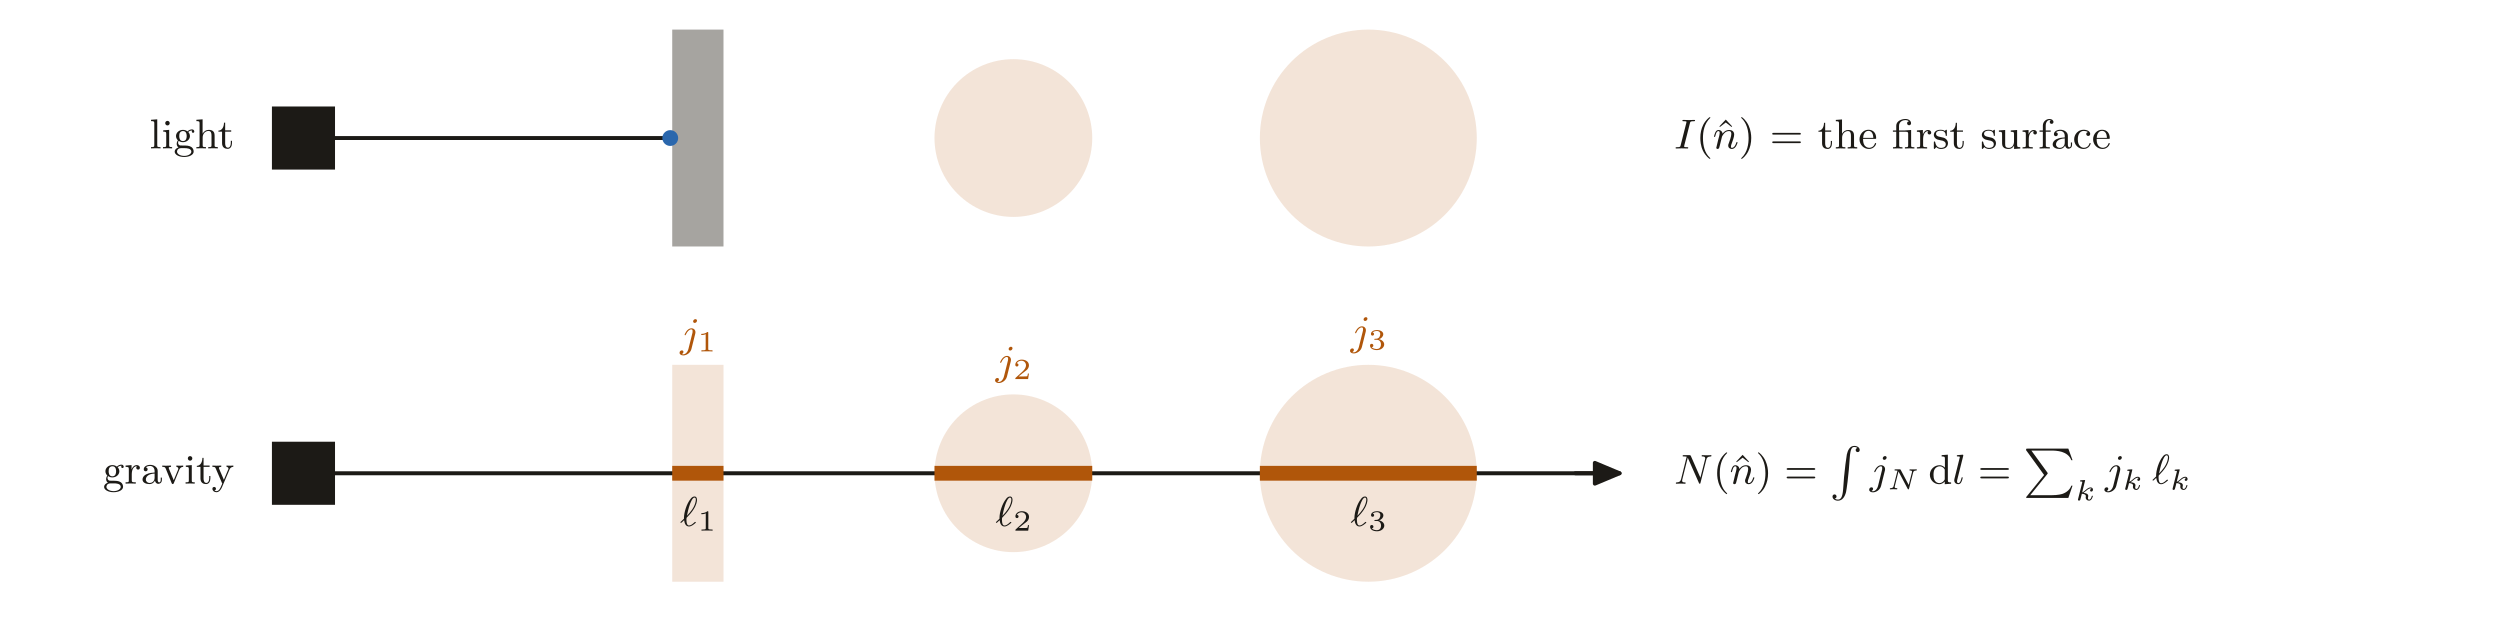
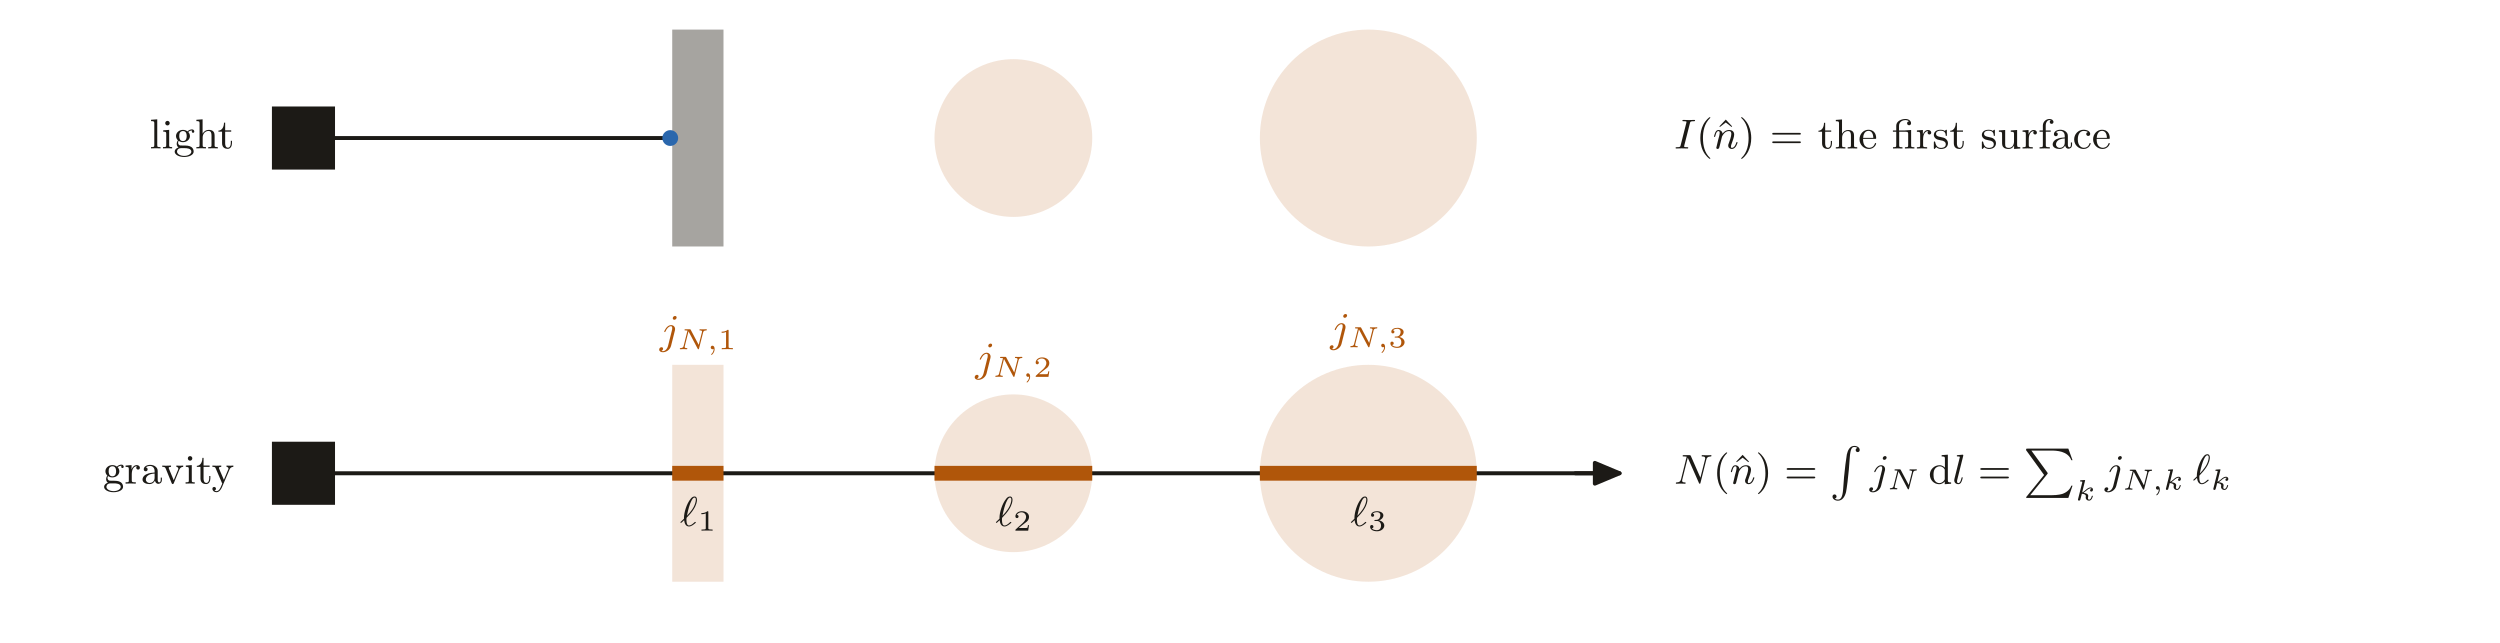
<svg xmlns="http://www.w3.org/2000/svg" xmlns:xlink="http://www.w3.org/1999/xlink" width="504" height="129.6" viewBox="0 0 504 129.6">
  <defs>
    <g>
      <g id="line-integral-glyph-0-0">
        <path d="M 2.203 0 L 2.203 -0.266 C 1.641 -0.266 1.547 -0.266 1.547 -0.656 L 1.547 -5.859 L 0.297 -5.766 L 0.297 -5.5 C 0.875 -5.5 0.953 -5.438 0.953 -5.031 L 0.953 -0.656 C 0.953 -0.266 0.859 -0.266 0.297 -0.266 L 0.297 0 C 0.703 -0.016 0.859 -0.031 1.25 -0.031 C 1.641 -0.031 1.781 -0.016 2.203 0 Z M 2.203 0 " />
      </g>
      <g id="line-integral-glyph-0-1">
        <path d="M 2.141 0 L 2.141 -0.266 C 1.594 -0.266 1.547 -0.297 1.547 -0.625 L 1.547 -3.734 L 0.344 -3.641 L 0.344 -3.375 C 0.875 -3.375 0.953 -3.328 0.953 -2.906 L 0.953 -0.656 C 0.953 -0.266 0.859 -0.266 0.297 -0.266 L 0.297 0 C 0.688 -0.016 0.859 -0.031 1.234 -0.031 C 1.359 -0.031 1.719 -0.031 2.141 0 Z M 1.656 -5.094 C 1.656 -5.344 1.453 -5.547 1.203 -5.547 C 0.953 -5.547 0.75 -5.344 0.75 -5.094 C 0.75 -4.828 0.953 -4.625 1.203 -4.625 C 1.453 -4.625 1.656 -4.828 1.656 -5.094 Z M 1.656 -5.094 " />
      </g>
      <g id="line-integral-glyph-0-2">
        <path d="M 4.203 -3.406 C 4.203 -3.562 4.094 -3.828 3.75 -3.828 C 3.516 -3.828 3.125 -3.734 2.828 -3.422 C 2.609 -3.609 2.281 -3.734 1.922 -3.734 C 1.125 -3.734 0.516 -3.156 0.516 -2.484 C 0.516 -2.062 0.766 -1.75 0.906 -1.625 C 0.891 -1.609 0.656 -1.312 0.656 -0.922 C 0.656 -0.641 0.781 -0.344 1.016 -0.188 C 0.578 -0.047 0.25 0.266 0.25 0.656 C 0.25 1.25 1.078 1.734 2.156 1.734 C 3.203 1.734 4.078 1.297 4.078 0.641 C 4.078 0.297 3.922 -0.078 3.609 -0.281 C 3.141 -0.578 2.656 -0.578 1.844 -0.578 C 1.672 -0.578 1.406 -0.578 1.344 -0.594 C 1.094 -0.641 0.938 -0.875 0.938 -1.141 C 0.938 -1.281 0.984 -1.406 1.047 -1.516 C 1.266 -1.375 1.531 -1.25 1.922 -1.25 C 2.719 -1.25 3.328 -1.828 3.328 -2.484 C 3.328 -2.906 3.094 -3.188 2.984 -3.312 C 3.312 -3.609 3.719 -3.609 3.812 -3.609 C 3.766 -3.578 3.703 -3.547 3.703 -3.391 C 3.703 -3.297 3.766 -3.141 3.953 -3.141 C 4.078 -3.141 4.203 -3.219 4.203 -3.406 Z M 2.672 -2.484 C 2.672 -2.297 2.672 -1.469 1.922 -1.469 C 1.172 -1.469 1.172 -2.297 1.172 -2.484 C 1.172 -2.719 1.188 -3 1.328 -3.203 C 1.453 -3.375 1.672 -3.5 1.922 -3.5 C 2.672 -3.5 2.672 -2.688 2.672 -2.484 Z M 3.609 0.656 C 3.609 1.125 2.969 1.516 2.172 1.516 C 1.344 1.516 0.719 1.109 0.719 0.656 C 0.719 0.516 0.797 -0.047 1.531 -0.047 L 2.297 -0.047 C 2.578 -0.047 3.609 -0.031 3.609 0.656 Z M 3.609 0.656 " />
      </g>
      <g id="line-integral-glyph-0-3">
        <path d="M 4.609 0 L 4.609 -0.266 C 4.188 -0.266 3.969 -0.266 3.969 -0.516 L 3.969 -2.141 C 3.969 -2.844 3.969 -3.094 3.734 -3.391 C 3.531 -3.625 3.219 -3.734 2.797 -3.734 C 2.234 -3.734 1.812 -3.438 1.547 -2.969 L 1.547 -5.859 L 0.297 -5.766 L 0.297 -5.5 C 0.875 -5.5 0.938 -5.438 0.938 -5.031 L 0.938 -0.656 C 0.938 -0.266 0.859 -0.266 0.297 -0.266 L 0.297 0 C 0.688 -0.016 0.859 -0.031 1.25 -0.031 C 1.656 -0.031 1.766 -0.016 2.219 0 L 2.219 -0.266 C 1.656 -0.266 1.562 -0.266 1.562 -0.656 L 1.562 -2.188 C 1.562 -3.078 2.203 -3.516 2.734 -3.516 C 3.234 -3.516 3.344 -3.109 3.344 -2.594 L 3.344 -0.656 C 3.344 -0.266 3.25 -0.266 2.688 -0.266 L 2.688 0 C 3.094 -0.016 3.25 -0.031 3.656 -0.031 C 4.062 -0.031 4.172 -0.016 4.609 0 Z M 4.609 0 " />
      </g>
      <g id="line-integral-glyph-0-4">
        <path d="M 2.891 -1.047 L 2.891 -1.531 L 2.656 -1.531 L 2.656 -1.078 C 2.656 -0.453 2.391 -0.141 2.078 -0.141 C 1.516 -0.141 1.516 -0.891 1.516 -1.031 L 1.516 -3.375 L 2.734 -3.375 L 2.734 -3.641 L 1.516 -3.641 L 1.516 -5.188 L 1.281 -5.188 C 1.281 -4.484 0.984 -3.609 0.156 -3.578 L 0.156 -3.375 L 0.891 -3.375 L 0.891 -1.047 C 0.891 -0.094 1.578 0.094 2.031 0.094 C 2.594 0.094 2.891 -0.453 2.891 -1.047 Z M 2.891 -1.047 " />
      </g>
      <g id="line-integral-glyph-0-5">
        <path d="M 3.141 -3.203 C 3.141 -3.469 2.891 -3.734 2.516 -3.734 C 2.016 -3.734 1.656 -3.375 1.453 -2.859 L 1.453 -3.734 L 0.25 -3.641 L 0.25 -3.375 C 0.828 -3.375 0.906 -3.312 0.906 -2.906 L 0.906 -0.656 C 0.906 -0.266 0.812 -0.266 0.25 -0.266 L 0.25 0 C 0.703 -0.016 0.812 -0.031 1.234 -0.031 L 2.312 0 L 2.312 -0.266 L 2.141 -0.266 C 1.531 -0.266 1.5 -0.359 1.5 -0.672 L 1.5 -1.938 C 1.5 -2.281 1.594 -3.516 2.562 -3.516 C 2.547 -3.5 2.406 -3.406 2.406 -3.203 C 2.406 -2.969 2.578 -2.828 2.781 -2.828 C 2.953 -2.828 3.141 -2.953 3.141 -3.203 Z M 3.141 -3.203 " />
      </g>
      <g id="line-integral-glyph-0-6">
        <path d="M 4.188 -0.75 L 4.188 -1.219 L 3.953 -1.219 L 3.953 -0.766 C 3.953 -0.672 3.953 -0.25 3.656 -0.25 C 3.344 -0.25 3.344 -0.656 3.344 -0.781 L 3.344 -2.266 C 3.344 -2.734 3.344 -3.031 2.969 -3.375 C 2.656 -3.656 2.25 -3.781 1.828 -3.781 C 1.125 -3.781 0.531 -3.422 0.531 -2.891 C 0.531 -2.625 0.703 -2.484 0.922 -2.484 C 1.156 -2.484 1.312 -2.656 1.312 -2.875 C 1.312 -3.234 0.938 -3.281 0.938 -3.281 C 1.172 -3.5 1.562 -3.562 1.812 -3.562 C 2.25 -3.562 2.719 -3.25 2.719 -2.5 L 2.719 -2.234 C 2.266 -2.203 1.641 -2.172 1.078 -1.891 C 0.469 -1.609 0.281 -1.172 0.281 -0.828 C 0.281 -0.141 1.094 0.094 1.656 0.094 C 2.359 0.094 2.688 -0.375 2.797 -0.609 C 2.844 -0.25 3.094 0.047 3.453 0.047 C 3.656 0.047 4.188 -0.078 4.188 -0.75 Z M 2.719 -1.188 C 2.719 -0.375 2.094 -0.125 1.719 -0.125 C 1.328 -0.125 0.953 -0.406 0.953 -0.828 C 0.953 -1.391 1.438 -1.969 2.719 -2.031 Z M 2.719 -1.188 " />
      </g>
      <g id="line-integral-glyph-0-7">
        <path d="M 4.391 -3.375 L 4.391 -3.641 C 4.141 -3.609 3.75 -3.609 3.75 -3.609 C 3.516 -3.609 3.25 -3.625 3.016 -3.641 L 3.016 -3.375 C 3.25 -3.359 3.406 -3.234 3.406 -3.016 C 3.406 -2.922 3.391 -2.906 3.359 -2.812 L 2.484 -0.688 L 1.516 -3 C 1.5 -3.047 1.469 -3.094 1.469 -3.156 C 1.469 -3.375 1.781 -3.375 1.938 -3.375 L 1.938 -3.641 C 1.578 -3.625 1.391 -3.609 1.016 -3.609 C 0.719 -3.609 0.469 -3.609 0.172 -3.641 L 0.172 -3.375 C 0.562 -3.375 0.719 -3.375 0.859 -3.062 L 2.078 -0.062 C 2.141 0.062 2.203 0.094 2.281 0.094 C 2.359 0.094 2.422 0.078 2.484 -0.062 L 3.625 -2.828 C 3.812 -3.266 4.094 -3.359 4.391 -3.375 Z M 4.391 -3.375 " />
      </g>
      <g id="line-integral-glyph-0-8">
        <path d="M 4.391 -3.375 L 4.391 -3.641 C 4.125 -3.609 3.859 -3.609 3.75 -3.609 C 3.516 -3.609 3.25 -3.625 3.016 -3.641 L 3.016 -3.375 C 3.406 -3.359 3.406 -3.047 3.406 -3.016 C 3.406 -2.922 3.359 -2.844 3.328 -2.781 L 2.484 -0.766 L 1.531 -2.984 C 1.484 -3.094 1.484 -3.156 1.484 -3.156 C 1.484 -3.375 1.766 -3.375 1.953 -3.375 L 1.953 -3.641 L 1.016 -3.609 C 0.984 -3.609 0.5 -3.609 0.172 -3.641 L 0.172 -3.375 C 0.562 -3.375 0.719 -3.359 0.812 -3.125 L 2.156 0 L 1.938 0.5 C 1.75 0.938 1.516 1.516 0.969 1.516 C 0.75 1.516 0.609 1.406 0.578 1.391 C 0.656 1.391 0.891 1.312 0.891 1.031 C 0.891 0.812 0.719 0.672 0.531 0.672 C 0.328 0.672 0.172 0.812 0.172 1.031 C 0.172 1.422 0.516 1.734 0.969 1.734 C 1.516 1.734 1.875 1.234 2.078 0.781 L 3.609 -2.797 C 3.703 -3.016 3.844 -3.359 4.391 -3.375 Z M 4.391 -3.375 " />
      </g>
      <g id="line-integral-glyph-0-9">
        <path d="M 6.25 -2.969 C 6.25 -3.156 6.062 -3.156 5.938 -3.156 L 0.797 -3.156 C 0.672 -3.156 0.484 -3.156 0.484 -2.969 C 0.484 -2.797 0.656 -2.797 0.766 -2.797 L 5.969 -2.797 C 6.094 -2.797 6.25 -2.797 6.25 -2.969 Z M 6.25 -1.25 C 6.25 -1.438 6.094 -1.438 5.969 -1.438 L 0.766 -1.438 C 0.656 -1.438 0.484 -1.438 0.484 -1.25 C 0.484 -1.078 0.672 -1.078 0.797 -1.078 L 5.938 -1.078 C 6.062 -1.078 6.25 -1.078 6.25 -1.25 Z M 6.25 -1.25 " />
      </g>
      <g id="line-integral-glyph-0-10">
        <path d="M 3.609 -1 C 3.609 -1.062 3.562 -1.109 3.484 -1.109 C 3.406 -1.109 3.375 -1.047 3.359 -1.016 C 3.078 -0.156 2.328 -0.141 2.203 -0.141 C 1.797 -0.141 1.453 -0.375 1.25 -0.656 C 0.984 -1.078 0.969 -1.578 0.969 -1.938 L 3.375 -1.938 C 3.562 -1.938 3.609 -1.938 3.609 -2.109 C 3.609 -2.984 3.125 -3.781 2.047 -3.781 C 1.031 -3.781 0.25 -2.906 0.25 -1.859 C 0.25 -0.75 1.125 0.094 2.156 0.094 C 3.188 0.094 3.609 -0.812 3.609 -1 Z M 3.031 -2.141 L 0.984 -2.141 C 1.047 -3.438 1.812 -3.562 2.047 -3.562 C 2.516 -3.562 3.016 -3.219 3.031 -2.141 Z M 3.031 -2.141 " />
      </g>
      <g id="line-integral-glyph-0-11">
        <path d="M 4.562 0 L 4.562 -0.266 C 4 -0.266 3.906 -0.266 3.906 -0.656 L 3.906 -3.734 L 2.812 -3.656 C 2.672 -3.656 2.656 -3.641 2.656 -3.641 C 2.641 -3.641 2.625 -3.641 2.5 -3.641 L 1.469 -3.641 L 1.469 -4.562 C 1.469 -5.438 2.266 -5.734 2.75 -5.734 C 2.938 -5.734 3.266 -5.688 3.469 -5.484 C 3.141 -5.453 3.094 -5.188 3.094 -5.094 C 3.094 -4.828 3.297 -4.688 3.5 -4.688 C 3.719 -4.688 3.891 -4.844 3.891 -5.094 C 3.891 -5.562 3.438 -5.953 2.766 -5.953 C 1.922 -5.953 0.906 -5.5 0.906 -4.594 L 0.906 -3.641 L 0.234 -3.641 L 0.234 -3.375 L 0.906 -3.375 L 0.906 -0.656 C 0.906 -0.266 0.812 -0.266 0.25 -0.266 L 0.25 0 C 0.656 -0.016 0.812 -0.031 1.203 -0.031 C 1.594 -0.031 1.734 -0.016 2.156 0 L 2.156 -0.266 C 1.594 -0.266 1.5 -0.266 1.5 -0.656 L 1.5 -3.375 L 2.859 -3.375 C 3.25 -3.375 3.312 -3.266 3.312 -2.922 L 3.312 -0.656 C 3.312 -0.266 3.219 -0.266 2.656 -0.266 L 2.656 0 C 3.047 -0.016 3.219 -0.031 3.609 -0.031 C 4 -0.031 4.141 -0.016 4.562 0 Z M 4.562 0 " />
      </g>
      <g id="line-integral-glyph-0-12">
        <path d="M 3.125 -1.078 C 3.125 -1.453 2.953 -1.688 2.766 -1.875 C 2.484 -2.156 2.172 -2.219 1.547 -2.344 C 1.328 -2.375 0.719 -2.484 0.719 -2.969 C 0.719 -3.234 0.906 -3.594 1.672 -3.594 C 2.594 -3.594 2.656 -2.891 2.672 -2.688 C 2.672 -2.578 2.672 -2.531 2.781 -2.531 C 2.906 -2.531 2.906 -2.594 2.906 -2.75 L 2.906 -3.562 C 2.906 -3.703 2.906 -3.781 2.797 -3.781 C 2.766 -3.781 2.734 -3.781 2.625 -3.672 C 2.609 -3.656 2.547 -3.578 2.484 -3.547 C 2.234 -3.734 1.969 -3.781 1.672 -3.781 C 0.562 -3.781 0.281 -3.156 0.281 -2.734 C 0.281 -2.469 0.406 -2.25 0.594 -2.062 C 0.891 -1.797 1.203 -1.734 1.641 -1.656 C 2.062 -1.578 2.203 -1.547 2.391 -1.406 C 2.484 -1.344 2.688 -1.188 2.688 -0.859 C 2.688 -0.125 1.844 -0.125 1.719 -0.125 C 0.859 -0.125 0.641 -0.828 0.547 -1.297 C 0.516 -1.375 0.5 -1.422 0.406 -1.422 C 0.281 -1.422 0.281 -1.359 0.281 -1.203 L 0.281 -0.125 C 0.281 0.016 0.281 0.094 0.391 0.094 C 0.438 0.094 0.453 0.078 0.594 -0.078 C 0.625 -0.125 0.719 -0.234 0.766 -0.281 C 1.125 0.062 1.516 0.094 1.719 0.094 C 2.766 0.094 3.125 -0.516 3.125 -1.078 Z M 3.125 -1.078 " />
      </g>
      <g id="line-integral-glyph-0-13">
        <path d="M 4.609 0 L 4.609 -0.266 C 4.047 -0.266 3.969 -0.328 3.969 -0.734 L 3.969 -3.734 L 2.688 -3.641 L 2.688 -3.375 C 3.266 -3.375 3.344 -3.312 3.344 -2.906 L 3.344 -1.406 C 3.344 -0.656 2.922 -0.125 2.312 -0.125 C 1.609 -0.125 1.562 -0.484 1.562 -0.938 L 1.562 -3.734 L 0.297 -3.641 L 0.297 -3.375 C 0.938 -3.375 0.938 -3.344 0.938 -2.594 L 0.938 -1.328 C 0.938 -0.781 0.938 -0.438 1.328 -0.141 C 1.578 0.031 1.922 0.094 2.266 0.094 C 2.703 0.094 3.109 -0.094 3.359 -0.609 L 3.359 0.094 Z M 4.609 0 " />
      </g>
      <g id="line-integral-glyph-0-14">
        <path d="M 3.094 -5.344 C 3.094 -5.672 2.766 -5.953 2.297 -5.953 C 1.641 -5.953 0.953 -5.453 0.953 -4.609 L 0.953 -3.641 L 0.281 -3.641 L 0.281 -3.375 L 0.953 -3.375 L 0.953 -0.656 C 0.953 -0.266 0.859 -0.266 0.297 -0.266 L 0.297 0 C 0.75 -0.016 0.859 -0.031 1.297 -0.031 L 2.359 0 L 2.359 -0.266 L 2.188 -0.266 C 1.578 -0.266 1.547 -0.359 1.547 -0.672 L 1.547 -3.375 L 2.531 -3.375 L 2.531 -3.641 L 1.531 -3.641 L 1.531 -4.594 C 1.531 -5.359 1.938 -5.734 2.297 -5.734 C 2.391 -5.734 2.469 -5.719 2.562 -5.688 C 2.469 -5.656 2.344 -5.547 2.344 -5.344 C 2.344 -5.125 2.5 -4.969 2.703 -4.969 C 2.938 -4.969 3.094 -5.125 3.094 -5.344 Z M 3.094 -5.344 " />
      </g>
      <g id="line-integral-glyph-0-15">
        <path d="M 3.609 -1 C 3.609 -1.109 3.516 -1.109 3.484 -1.109 C 3.391 -1.109 3.391 -1.094 3.344 -0.938 C 3.141 -0.359 2.672 -0.141 2.25 -0.141 C 1.703 -0.141 1.016 -0.578 1.016 -1.828 C 1.016 -3.141 1.688 -3.547 2.188 -3.547 C 2.297 -3.547 2.766 -3.531 3.078 -3.312 C 2.891 -3.281 2.719 -3.156 2.719 -2.922 C 2.719 -2.703 2.891 -2.531 3.109 -2.531 C 3.328 -2.531 3.516 -2.672 3.516 -2.938 C 3.516 -3.453 2.922 -3.781 2.172 -3.781 C 1.094 -3.781 0.281 -2.875 0.281 -1.828 C 0.281 -0.734 1.172 0.094 2.156 0.094 C 3.328 0.094 3.609 -0.922 3.609 -1 Z M 3.609 -1 " />
      </g>
      <g id="line-integral-glyph-1-0">
        <path d="M 2.875 -0.156 C 2.875 -0.266 2.781 -0.266 2.609 -0.266 C 2.297 -0.266 2.047 -0.266 2.047 -0.406 C 2.047 -0.469 2.047 -0.484 2.078 -0.609 L 3.219 -5.109 C 3.297 -5.422 3.312 -5.5 4 -5.5 C 4.156 -5.5 4.25 -5.5 4.25 -5.656 C 4.25 -5.75 4.156 -5.766 4.109 -5.766 C 3.938 -5.766 3.75 -5.75 3.578 -5.75 L 3 -5.734 L 2.422 -5.75 C 2.25 -5.75 2.047 -5.766 1.875 -5.766 C 1.828 -5.766 1.703 -5.766 1.703 -5.609 C 1.703 -5.5 1.781 -5.5 1.953 -5.5 C 2.141 -5.5 2.344 -5.5 2.5 -5.438 C 2.516 -5.406 2.516 -5.359 2.516 -5.359 C 2.516 -5.328 2.5 -5.234 2.5 -5.203 L 1.344 -0.641 C 1.281 -0.344 1.25 -0.266 0.609 -0.266 C 0.422 -0.266 0.328 -0.266 0.328 -0.109 C 0.328 -0.062 0.344 0 0.453 0 C 0.625 0 0.812 -0.016 0.984 -0.016 L 1.562 -0.031 L 2.156 -0.016 C 2.328 -0.016 2.531 0 2.703 0 C 2.766 0 2.875 0 2.875 -0.156 Z M 2.875 -0.156 " />
      </g>
      <g id="line-integral-glyph-1-1">
        <path d="M 4.984 -1.203 C 4.984 -1.25 4.953 -1.312 4.875 -1.312 C 4.781 -1.312 4.766 -1.266 4.734 -1.156 C 4.516 -0.438 4.172 -0.125 3.859 -0.125 C 3.812 -0.125 3.656 -0.125 3.656 -0.391 C 3.656 -0.594 3.734 -0.812 3.812 -1 C 3.969 -1.438 4.312 -2.328 4.312 -2.797 C 4.312 -3.547 3.75 -3.734 3.312 -3.734 C 2.516 -3.734 2.109 -3.172 1.969 -3 C 1.922 -3.453 1.578 -3.734 1.156 -3.734 C 0.797 -3.734 0.625 -3.469 0.5 -3.234 C 0.359 -2.938 0.25 -2.469 0.25 -2.438 C 0.25 -2.359 0.297 -2.328 0.359 -2.328 C 0.453 -2.328 0.469 -2.375 0.516 -2.547 C 0.672 -3.203 0.859 -3.516 1.141 -3.516 C 1.391 -3.516 1.391 -3.25 1.391 -3.125 C 1.391 -2.938 1.328 -2.688 1.281 -2.469 C 1.219 -2.25 1.125 -1.875 1.094 -1.781 L 0.766 -0.391 C 0.703 -0.188 0.703 -0.172 0.703 -0.156 C 0.703 -0.047 0.781 0.094 0.969 0.094 C 1.078 0.094 1.203 0.016 1.266 -0.078 C 1.297 -0.141 1.359 -0.406 1.406 -0.578 L 1.594 -1.328 C 1.688 -1.719 1.844 -2.344 1.859 -2.406 C 1.875 -2.453 2.078 -2.859 2.391 -3.156 C 2.625 -3.391 2.953 -3.516 3.281 -3.516 C 3.734 -3.516 3.734 -3.078 3.734 -2.922 C 3.734 -2.406 3.344 -1.391 3.25 -1.125 C 3.141 -0.859 3.109 -0.781 3.109 -0.609 C 3.109 -0.156 3.453 0.094 3.844 0.094 C 4.656 0.094 4.984 -1.109 4.984 -1.203 Z M 4.984 -1.203 " />
      </g>
      <g id="line-integral-glyph-1-2">
        <path d="M 3.406 -5.266 C 3.406 -5.422 3.297 -5.578 3.094 -5.578 C 2.875 -5.578 2.625 -5.391 2.625 -5.125 C 2.625 -4.922 2.797 -4.812 2.938 -4.812 C 3.203 -4.812 3.406 -5.062 3.406 -5.266 Z M 3.062 -2.672 C 3.094 -2.812 3.094 -2.938 3.094 -2.938 C 3.094 -3.406 2.75 -3.734 2.281 -3.734 C 1.406 -3.734 0.906 -2.516 0.906 -2.438 C 0.906 -2.359 0.969 -2.328 1.016 -2.328 C 1.109 -2.328 1.109 -2.359 1.188 -2.516 C 1.422 -3.047 1.828 -3.516 2.266 -3.516 C 2.516 -3.516 2.516 -3.281 2.516 -3.125 C 2.516 -3.125 2.516 -2.969 2.5 -2.859 L 1.688 0.391 C 1.516 1.109 1.062 1.516 0.641 1.516 C 0.469 1.516 0.438 1.5 0.344 1.469 C 0.5 1.406 0.672 1.234 0.672 1.016 C 0.672 0.828 0.531 0.719 0.359 0.719 C 0.125 0.719 -0.109 0.906 -0.109 1.203 C -0.109 1.562 0.266 1.734 0.656 1.734 C 1.25 1.734 2.062 1.281 2.281 0.453 Z M 3.062 -2.672 " />
      </g>
      <g id="line-integral-glyph-1-3">
        <path d="M 3.188 -0.719 C 3.188 -0.766 3.125 -0.828 3.062 -0.828 C 3.031 -0.828 3.016 -0.828 2.938 -0.766 C 2.391 -0.25 2.094 -0.109 1.828 -0.109 C 1.703 -0.109 1.516 -0.109 1.391 -0.484 C 1.344 -0.609 1.297 -0.906 1.297 -1.219 C 1.297 -1.344 1.297 -1.516 1.328 -1.656 C 1.328 -1.656 1.328 -1.672 1.5 -1.844 C 1.875 -2.219 2.359 -2.766 2.688 -3.281 C 3.359 -4.281 3.422 -5.031 3.422 -5.281 C 3.422 -5.562 3.328 -5.953 2.906 -5.953 C 2.516 -5.953 2.234 -5.609 2.125 -5.453 C 1.328 -4.484 0.797 -2.703 0.797 -1.625 C 0.797 -1.578 0.797 -1.516 0.797 -1.469 L 0.234 -0.922 C 0.203 -0.906 0.141 -0.859 0.125 -0.828 C 0.094 -0.812 0.078 -0.781 0.078 -0.75 C 0.078 -0.719 0.125 -0.625 0.188 -0.625 C 0.266 -0.625 0.594 -0.938 0.688 -1.047 L 0.828 -1.172 C 0.922 -0.391 1.234 0.094 1.812 0.094 C 2.328 0.094 2.828 -0.359 3.141 -0.625 C 3.156 -0.641 3.188 -0.672 3.188 -0.719 Z M 3.188 -5.312 C 3.188 -5.188 3.156 -4.641 2.812 -3.953 C 2.328 -2.969 1.391 -2.062 1.391 -2.062 C 1.438 -2.391 1.734 -3.688 2.016 -4.438 C 2.125 -4.703 2.5 -5.734 2.906 -5.734 C 3.141 -5.734 3.188 -5.516 3.188 -5.312 Z M 3.188 -5.312 " />
      </g>
      <g id="line-integral-glyph-1-4">
        <path d="M 7.562 -5.656 C 7.562 -5.719 7.516 -5.766 7.453 -5.766 C 7.266 -5.766 6.797 -5.734 6.609 -5.734 L 6.172 -5.75 C 6.047 -5.75 5.859 -5.766 5.734 -5.766 C 5.703 -5.766 5.578 -5.766 5.578 -5.609 C 5.578 -5.5 5.688 -5.5 5.734 -5.5 C 6.062 -5.5 6.297 -5.422 6.297 -5.141 C 6.297 -5.094 6.281 -4.969 6.281 -4.969 L 5.328 -1.219 L 3.406 -5.594 C 3.328 -5.75 3.312 -5.766 3.125 -5.766 L 2 -5.766 C 1.844 -5.766 1.75 -5.766 1.75 -5.609 C 1.75 -5.5 1.828 -5.5 2 -5.5 C 2.047 -5.5 2.359 -5.5 2.562 -5.453 L 1.422 -0.891 C 1.312 -0.484 1.109 -0.281 0.516 -0.266 C 0.484 -0.266 0.375 -0.25 0.375 -0.109 C 0.375 -0.109 0.375 0 0.484 0 C 0.594 0 0.797 -0.016 0.906 -0.016 C 1.047 -0.031 1.062 -0.031 1.328 -0.031 L 1.766 -0.016 C 1.891 -0.016 2.078 0 2.203 0 C 2.25 0 2.359 0 2.359 -0.156 C 2.359 -0.25 2.266 -0.266 2.188 -0.266 C 1.781 -0.266 1.641 -0.391 1.641 -0.625 C 1.641 -0.688 1.641 -0.688 1.672 -0.812 L 2.781 -5.25 L 5.031 -0.156 C 5.094 -0.016 5.109 0 5.188 0 C 5.297 0 5.312 -0.031 5.344 -0.172 L 6.516 -4.844 C 6.594 -5.203 6.766 -5.469 7.422 -5.5 C 7.469 -5.5 7.562 -5.516 7.562 -5.656 Z M 7.562 -5.656 " />
      </g>
      <g id="line-integral-glyph-1-5">
        <path d="M 2.078 -1.203 C 2.078 -1.25 2.062 -1.312 1.969 -1.312 C 1.875 -1.312 1.859 -1.266 1.828 -1.109 C 1.688 -0.531 1.516 -0.125 1.203 -0.125 C 1.031 -0.125 0.938 -0.234 0.938 -0.5 C 0.938 -0.688 0.969 -0.75 1 -0.875 L 2.172 -5.562 C 2.203 -5.688 2.203 -5.703 2.203 -5.734 C 2.203 -5.812 2.156 -5.859 2.078 -5.859 C 1.938 -5.859 1.234 -5.781 1.047 -5.766 C 0.984 -5.766 0.891 -5.75 0.891 -5.609 C 0.891 -5.5 0.984 -5.5 1.109 -5.5 C 1.5 -5.5 1.5 -5.438 1.5 -5.359 C 1.5 -5.328 1.5 -5.312 1.453 -5.156 L 0.422 -1.016 C 0.375 -0.844 0.375 -0.719 0.375 -0.688 C 0.375 -0.156 0.812 0.094 1.188 0.094 C 1.562 0.094 1.734 -0.203 1.828 -0.391 C 1.984 -0.703 2.078 -1.188 2.078 -1.203 Z M 2.078 -1.203 " />
      </g>
      <g id="line-integral-glyph-2-0">
        <path d="M 2.875 2.016 C 2.875 1.969 2.859 1.938 2.797 1.875 C 1.719 0.891 1.391 -0.625 1.391 -2.109 C 1.391 -3.422 1.641 -5 2.828 -6.141 C 2.859 -6.172 2.875 -6.188 2.875 -6.234 C 2.875 -6.297 2.828 -6.328 2.781 -6.328 C 2.672 -6.328 1.922 -5.719 1.453 -4.797 C 1.047 -3.984 0.859 -3.125 0.859 -2.125 C 0.859 -1.516 0.922 -0.547 1.391 0.453 C 1.891 1.484 2.672 2.094 2.781 2.094 C 2.828 2.094 2.875 2.062 2.875 2.016 Z M 2.875 2.016 " />
      </g>
      <g id="line-integral-glyph-2-1">
        <path d="M 3.453 -4.469 L 2.172 -5.828 L 0.891 -4.469 L 1 -4.344 L 2.172 -5.25 L 3.344 -4.344 Z M 3.453 -4.469 " />
      </g>
      <g id="line-integral-glyph-2-2">
        <path d="M 2.516 -2.125 C 2.516 -2.812 2.406 -3.734 1.969 -4.672 C 1.469 -5.719 0.688 -6.328 0.594 -6.328 C 0.5 -6.328 0.484 -6.266 0.484 -6.234 C 0.484 -6.188 0.5 -6.172 0.562 -6.109 C 1.047 -5.672 1.984 -4.516 1.984 -2.125 C 1.984 -0.906 1.766 0.766 0.547 1.906 C 0.516 1.938 0.484 1.969 0.484 2.016 C 0.484 2.031 0.5 2.094 0.594 2.094 C 0.688 2.094 1.453 1.5 1.906 0.578 C 2.312 -0.234 2.516 -1.109 2.516 -2.125 Z M 2.516 -2.125 " />
      </g>
      <g id="line-integral-glyph-2-3">
        <path d="M 6.25 -2.969 C 6.25 -3.156 6.062 -3.156 5.938 -3.156 L 0.797 -3.156 C 0.672 -3.156 0.484 -3.156 0.484 -2.969 C 0.484 -2.797 0.656 -2.797 0.766 -2.797 L 5.969 -2.797 C 6.094 -2.797 6.25 -2.797 6.25 -2.969 Z M 6.25 -1.25 C 6.25 -1.438 6.094 -1.438 5.969 -1.438 L 0.766 -1.438 C 0.656 -1.438 0.484 -1.438 0.484 -1.25 C 0.484 -1.078 0.672 -1.078 0.797 -1.078 L 5.938 -1.078 C 6.062 -1.078 6.25 -1.078 6.25 -1.25 Z M 6.25 -1.25 " />
      </g>
      <g id="line-integral-glyph-2-4">
        <path d="M 4.562 0 L 4.562 -0.266 C 3.984 -0.266 3.906 -0.328 3.906 -0.734 L 3.906 -5.859 L 2.656 -5.766 L 2.656 -5.5 C 3.234 -5.5 3.312 -5.438 3.312 -5.031 L 3.312 -3.234 C 3.266 -3.281 2.891 -3.734 2.234 -3.734 C 1.188 -3.734 0.281 -2.906 0.281 -1.812 C 0.281 -0.766 1.125 0.094 2.141 0.094 C 2.75 0.094 3.125 -0.266 3.281 -0.453 L 3.281 0.094 Z M 3.281 -1.016 C 3.281 -0.859 3.281 -0.828 3.156 -0.656 C 2.891 -0.281 2.5 -0.125 2.172 -0.125 C 1.812 -0.125 1.469 -0.328 1.25 -0.672 C 1.031 -1.031 1.016 -1.531 1.016 -1.812 C 1.016 -2.203 1.062 -2.656 1.281 -2.984 C 1.469 -3.25 1.812 -3.516 2.266 -3.516 C 2.609 -3.516 2.953 -3.344 3.188 -3.016 C 3.281 -2.891 3.281 -2.875 3.281 -2.719 Z M 3.281 -1.016 " />
      </g>
      <g id="line-integral-glyph-3-0">
+         <path d="M 5.953 -3.938 C 5.953 -4 5.922 -4.031 5.859 -4.031 C 5.719 -4.031 5.375 -4.016 5.234 -4.016 L 4.906 -4.016 C 4.797 -4.016 4.672 -4.031 4.578 -4.031 C 4.484 -4.031 4.453 -3.953 4.453 -3.891 C 4.453 -3.797 4.547 -3.797 4.594 -3.797 C 4.859 -3.797 4.984 -3.719 4.984 -3.562 C 4.984 -3.531 4.969 -3.5 4.969 -3.469 L 4.312 -0.875 L 2.703 -3.922 C 2.641 -4.031 2.641 -4.031 2.5 -4.031 L 1.641 -4.031 C 1.531 -4.031 1.453 -4.031 1.453 -3.891 C 1.453 -3.797 1.531 -3.797 1.672 -3.797 C 1.703 -3.797 1.906 -3.797 2.047 -3.766 L 1.266 -0.656 C 1.203 -0.438 1.109 -0.25 0.625 -0.234 C 0.547 -0.234 0.5 -0.188 0.5 -0.078 C 0.5 -0.062 0.516 0 0.594 0 C 0.734 0 1.094 -0.031 1.234 -0.031 L 1.547 -0.016 C 1.656 -0.016 1.781 0 1.891 0 C 2.016 0 2.016 -0.125 2.016 -0.156 C 2 -0.234 1.938 -0.234 1.859 -0.234 C 1.594 -0.234 1.484 -0.312 1.484 -0.469 C 1.484 -0.516 1.484 -0.531 1.5 -0.594 L 2.25 -3.609 L 4.109 -0.094 C 4.156 -0.016 4.156 0 4.25 0 C 4.344 0 4.359 -0.031 4.375 -0.141 L 5.203 -3.391 C 5.266 -3.625 5.375 -3.781 5.828 -3.797 C 5.859 -3.797 5.953 -3.797 5.953 -3.938 Z M 5.953 -3.938 " />
+       </g>
+       <g id="line-integral-glyph-3-1">
+         <path d="M 1.547 -0.047 C 1.547 -0.422 1.406 -0.719 1.109 -0.719 C 0.891 -0.719 0.766 -0.531 0.766 -0.359 C 0.766 -0.188 0.891 0 1.125 0 C 1.203 0 1.297 -0.031 1.359 -0.078 C 1.359 0.484 1.062 0.797 0.922 0.938 C 0.859 1 0.844 1 0.844 1.047 C 0.844 1.094 0.891 1.141 0.938 1.141 C 1.016 1.141 1.547 0.672 1.547 -0.047 Z M 1.547 -0.047 " />
+       </g>
+       <g id="line-integral-glyph-3-2">
+         <path d="M 3.531 -0.844 C 3.531 -0.844 3.531 -0.938 3.422 -0.938 C 3.344 -0.938 3.328 -0.891 3.297 -0.797 C 3.25 -0.578 3.078 -0.141 2.781 -0.141 C 2.547 -0.141 2.547 -0.391 2.547 -0.453 C 2.547 -0.547 2.547 -0.562 2.578 -0.672 C 2.578 -0.672 2.609 -0.797 2.609 -0.875 C 2.609 -1.328 2.094 -1.469 1.641 -1.5 C 1.781 -1.594 1.906 -1.688 2.141 -1.891 C 2.438 -2.156 2.75 -2.406 3.078 -2.406 C 3.141 -2.406 3.219 -2.391 3.266 -2.328 C 3.062 -2.297 2.984 -2.125 2.984 -2 C 2.984 -1.812 3.125 -1.766 3.219 -1.766 C 3.344 -1.766 3.562 -1.859 3.562 -2.156 C 3.562 -2.422 3.359 -2.609 3.078 -2.609 C 2.703 -2.609 2.359 -2.328 2.078 -2.078 C 1.781 -1.812 1.594 -1.672 1.375 -1.578 L 1.953 -3.922 C 1.969 -3.953 1.984 -3.984 1.984 -4.016 C 1.984 -4.109 1.859 -4.094 1.797 -4.094 L 1.125 -4.047 C 1.031 -4.031 0.953 -4.031 0.953 -3.891 C 0.953 -3.797 1.031 -3.797 1.125 -3.797 C 1.297 -3.797 1.328 -3.781 1.406 -3.75 C 1.406 -3.688 1.406 -3.672 1.391 -3.578 L 0.562 -0.281 C 0.531 -0.188 0.531 -0.141 0.531 -0.141 C 0.531 0 0.656 0.062 0.75 0.062 C 0.797 0.062 0.906 0.031 0.984 -0.078 C 1.031 -0.156 1.266 -1.141 1.312 -1.328 C 1.703 -1.297 2.125 -1.203 2.125 -0.844 C 2.125 -0.828 2.125 -0.797 2.109 -0.719 C 2.094 -0.641 2.094 -0.609 2.094 -0.562 C 2.094 -0.172 2.422 0.062 2.766 0.062 C 3.328 0.062 3.531 -0.797 3.531 -0.844 Z M 3.531 -0.844 " />
+       </g>
+       <g id="line-integral-glyph-4-0">
        <path d="M 2.984 0 L 2.984 -0.234 L 2.734 -0.234 C 2.125 -0.234 2.125 -0.312 2.125 -0.5 L 2.125 -3.75 C 2.125 -3.922 2.094 -3.922 1.922 -3.922 C 1.531 -3.547 0.922 -3.547 0.719 -3.547 L 0.719 -3.312 C 0.875 -3.312 1.266 -3.312 1.609 -3.484 L 1.609 -0.5 C 1.609 -0.312 1.609 -0.234 1 -0.234 L 0.75 -0.234 L 0.75 0 C 1.078 -0.031 1.531 -0.031 1.859 -0.031 C 2.203 -0.031 2.656 -0.031 2.984 0 Z M 2.984 0 " />
      </g>
-       <g id="line-integral-glyph-3-1">
+       <g id="line-integral-glyph-4-1">
        <path d="M 3.172 -1.109 L 2.953 -1.109 C 2.953 -1.016 2.891 -0.625 2.797 -0.562 C 2.766 -0.531 2.281 -0.531 2.203 -0.531 L 1.094 -0.531 L 1.844 -1.141 C 2.047 -1.312 2.578 -1.688 2.766 -1.859 C 2.938 -2.031 3.172 -2.344 3.172 -2.766 C 3.172 -3.5 2.516 -3.922 1.719 -3.922 C 0.953 -3.922 0.422 -3.422 0.422 -2.875 C 0.422 -2.562 0.672 -2.531 0.75 -2.531 C 0.891 -2.531 1.062 -2.641 1.062 -2.859 C 1.062 -2.984 0.984 -3.172 0.719 -3.172 C 0.859 -3.469 1.219 -3.703 1.625 -3.703 C 2.25 -3.703 2.578 -3.234 2.578 -2.766 C 2.578 -2.344 2.297 -1.906 1.891 -1.531 L 0.484 -0.25 C 0.438 -0.188 0.422 -0.188 0.422 0 L 3 0 Z M 3.172 -1.109 " />
      </g>
-       <g id="line-integral-glyph-3-2">
+       <g id="line-integral-glyph-4-2">
        <path d="M 3.234 -1.016 C 3.234 -1.453 2.906 -1.906 2.203 -2.078 C 2.656 -2.234 3.047 -2.609 3.047 -3.094 C 3.047 -3.578 2.484 -3.922 1.781 -3.922 C 1.094 -3.922 0.562 -3.609 0.562 -3.125 C 0.562 -2.875 0.75 -2.797 0.875 -2.797 C 1.031 -2.797 1.188 -2.906 1.188 -3.109 C 1.188 -3.297 1.062 -3.406 0.891 -3.422 C 1.172 -3.734 1.719 -3.734 1.766 -3.734 C 2.062 -3.734 2.438 -3.594 2.438 -3.094 C 2.438 -2.781 2.266 -2.203 1.672 -2.172 C 1.562 -2.172 1.406 -2.156 1.359 -2.156 C 1.297 -2.156 1.234 -2.141 1.234 -2.062 C 1.234 -1.953 1.297 -1.953 1.391 -1.953 L 1.734 -1.953 C 2.234 -1.953 2.578 -1.625 2.578 -1.016 C 2.578 -0.375 2.188 -0.094 1.75 -0.094 C 1.594 -0.094 0.984 -0.125 0.719 -0.469 C 0.953 -0.484 1.047 -0.641 1.047 -0.797 C 1.047 -1 0.906 -1.141 0.703 -1.141 C 0.547 -1.141 0.375 -1.047 0.375 -0.797 C 0.375 -0.203 1.016 0.125 1.766 0.125 C 2.641 0.125 3.234 -0.438 3.234 -1.016 Z M 3.234 -1.016 " />
      </g>
-       <g id="line-integral-glyph-4-0">
+       <g id="line-integral-glyph-5-0">
        <path d="M 6.047 0.828 C 6.047 0.344 5.562 0 4.953 0 C 4.016 0 3.625 0.969 3.453 1.719 C 3.344 2.266 2.984 5.062 2.891 6.266 L 2.703 8.75 C 2.578 10.375 2.219 10.828 1.656 10.828 C 1.516 10.828 1.219 10.797 1.016 10.609 C 1.297 10.578 1.375 10.344 1.375 10.203 C 1.375 9.922 1.156 9.781 0.969 9.781 C 0.781 9.781 0.562 9.922 0.562 10.219 C 0.562 10.688 1.047 11.047 1.656 11.047 C 2.594 11.047 3.078 10.172 3.297 9.281 C 3.422 8.766 3.781 5.875 3.859 4.766 L 4.047 2.297 C 4.188 0.469 4.516 0.219 4.969 0.219 C 5.062 0.219 5.375 0.234 5.594 0.422 C 5.312 0.469 5.234 0.703 5.234 0.828 C 5.234 1.125 5.453 1.25 5.641 1.25 C 5.828 1.25 6.047 1.125 6.047 0.828 Z M 6.047 0.828 " />
      </g>
-       <g id="line-integral-glyph-4-1">
+       <g id="line-integral-glyph-5-1">
        <path d="M 9.922 7.469 L 9.672 7.469 C 9.438 8.203 8.766 8.812 7.922 9.109 C 7.766 9.156 7.078 9.391 5.609 9.391 L 1.391 9.391 L 4.844 5.125 C 4.906 5.031 4.922 5.016 4.922 4.969 C 4.922 4.922 4.922 4.922 4.859 4.828 L 1.625 0.391 L 5.562 0.391 C 6.703 0.391 8.984 0.469 9.672 2.328 L 9.922 2.328 L 9.078 0 L 0.828 0 C 0.562 0 0.562 0.016 0.562 0.312 L 4.188 5.312 L 0.656 9.672 C 0.578 9.766 0.562 9.781 0.562 9.828 C 0.562 9.938 0.656 9.938 0.828 9.938 L 9.078 9.938 Z M 9.922 7.469 " />
-       </g>
-       <g id="line-integral-glyph-5-0">
-         <path d="M 5.953 -3.938 C 5.953 -4 5.922 -4.031 5.859 -4.031 C 5.719 -4.031 5.375 -4.016 5.234 -4.016 L 4.906 -4.016 C 4.797 -4.016 4.672 -4.031 4.578 -4.031 C 4.484 -4.031 4.453 -3.953 4.453 -3.891 C 4.453 -3.797 4.547 -3.797 4.594 -3.797 C 4.859 -3.797 4.984 -3.719 4.984 -3.562 C 4.984 -3.531 4.969 -3.5 4.969 -3.469 L 4.312 -0.875 L 2.703 -3.922 C 2.641 -4.031 2.641 -4.031 2.5 -4.031 L 1.641 -4.031 C 1.531 -4.031 1.453 -4.031 1.453 -3.891 C 1.453 -3.797 1.531 -3.797 1.672 -3.797 C 1.703 -3.797 1.906 -3.797 2.047 -3.766 L 1.266 -0.656 C 1.203 -0.438 1.109 -0.25 0.625 -0.234 C 0.547 -0.234 0.5 -0.188 0.5 -0.078 C 0.5 -0.062 0.516 0 0.594 0 C 0.734 0 1.094 -0.031 1.234 -0.031 L 1.547 -0.016 C 1.656 -0.016 1.781 0 1.891 0 C 2.016 0 2.016 -0.125 2.016 -0.156 C 2 -0.234 1.938 -0.234 1.859 -0.234 C 1.594 -0.234 1.484 -0.312 1.484 -0.469 C 1.484 -0.516 1.484 -0.531 1.5 -0.594 L 2.25 -3.609 L 4.109 -0.094 C 4.156 -0.016 4.156 0 4.25 0 C 4.344 0 4.359 -0.031 4.375 -0.141 L 5.203 -3.391 C 5.266 -3.625 5.375 -3.781 5.828 -3.797 C 5.859 -3.797 5.953 -3.797 5.953 -3.938 Z M 5.953 -3.938 " />
-       </g>
-       <g id="line-integral-glyph-5-1">
-         <path d="M 3.531 -0.844 C 3.531 -0.844 3.531 -0.938 3.422 -0.938 C 3.344 -0.938 3.328 -0.891 3.297 -0.797 C 3.25 -0.578 3.078 -0.141 2.781 -0.141 C 2.547 -0.141 2.547 -0.391 2.547 -0.453 C 2.547 -0.547 2.547 -0.562 2.578 -0.672 C 2.578 -0.672 2.609 -0.797 2.609 -0.875 C 2.609 -1.328 2.094 -1.469 1.641 -1.5 C 1.781 -1.594 1.906 -1.688 2.141 -1.891 C 2.438 -2.156 2.75 -2.406 3.078 -2.406 C 3.141 -2.406 3.219 -2.391 3.266 -2.328 C 3.062 -2.297 2.984 -2.125 2.984 -2 C 2.984 -1.812 3.125 -1.766 3.219 -1.766 C 3.344 -1.766 3.562 -1.859 3.562 -2.156 C 3.562 -2.422 3.359 -2.609 3.078 -2.609 C 2.703 -2.609 2.359 -2.328 2.078 -2.078 C 1.781 -1.812 1.594 -1.672 1.375 -1.578 L 1.953 -3.922 C 1.969 -3.953 1.984 -3.984 1.984 -4.016 C 1.984 -4.109 1.859 -4.094 1.797 -4.094 L 1.125 -4.047 C 1.031 -4.031 0.953 -4.031 0.953 -3.891 C 0.953 -3.797 1.031 -3.797 1.125 -3.797 C 1.297 -3.797 1.328 -3.781 1.406 -3.75 C 1.406 -3.688 1.406 -3.672 1.391 -3.578 L 0.562 -0.281 C 0.531 -0.188 0.531 -0.141 0.531 -0.141 C 0.531 0 0.656 0.062 0.75 0.062 C 0.797 0.062 0.906 0.031 0.984 -0.078 C 1.031 -0.156 1.266 -1.141 1.312 -1.328 C 1.703 -1.297 2.125 -1.203 2.125 -0.844 C 2.125 -0.828 2.125 -0.797 2.109 -0.719 C 2.094 -0.641 2.094 -0.609 2.094 -0.562 C 2.094 -0.172 2.422 0.062 2.766 0.062 C 3.328 0.062 3.531 -0.797 3.531 -0.844 Z M 3.531 -0.844 " />
      </g>
    </g>
  </defs>
  <path fill-rule="nonzero" fill="#5d5a52" fill-opacity="0.55" d="M 135.52 49.691 L 145.855 49.691 L 145.855 5.965 L 135.52 5.965 Z M 135.52 49.691 " />
  <path fill-rule="nonzero" fill="#b0560a" fill-opacity="0.16" d="M 204.297 43.73 C 208.512 43.73 212.559 42.055 215.539 39.07 C 218.52 36.09 220.195 32.047 220.195 27.828 C 220.195 23.609 218.52 19.566 215.539 16.582 C 212.559 13.602 208.512 11.926 204.297 11.926 C 200.078 11.926 196.031 13.602 193.051 16.582 C 190.07 19.566 188.395 23.609 188.395 27.828 C 188.395 32.047 190.07 36.09 193.051 39.07 C 196.031 42.055 200.078 43.73 204.297 43.73 Z M 204.297 43.73 " />
  <path fill-rule="nonzero" fill="#b0560a" fill-opacity="0.16" d="M 275.852 49.691 C 281.652 49.691 287.215 47.391 291.312 43.289 C 295.414 39.188 297.719 33.625 297.719 27.828 C 297.719 22.031 295.414 16.469 291.312 12.367 C 287.215 8.266 281.652 5.965 275.852 5.965 C 270.055 5.965 264.492 8.266 260.391 12.367 C 256.293 16.469 253.988 22.031 253.988 27.828 C 253.988 33.625 256.293 39.188 260.391 43.289 C 264.492 47.391 270.055 49.691 275.852 49.691 Z M 275.852 49.691 " />
  <path fill-rule="nonzero" fill="#b0560a" fill-opacity="0.16" d="M 135.52 117.273 L 145.855 117.273 L 145.855 73.547 L 135.52 73.547 Z M 135.52 117.273 " />
  <path fill-rule="nonzero" fill="#b0560a" fill-opacity="0.16" d="M 204.297 111.312 C 208.512 111.312 212.559 109.637 215.539 106.656 C 218.52 103.672 220.195 99.629 220.195 95.41 C 220.195 91.191 218.52 87.148 215.539 84.164 C 212.559 81.184 208.512 79.508 204.297 79.508 C 200.078 79.508 196.031 81.184 193.051 84.164 C 190.07 87.148 188.395 91.191 188.395 95.41 C 188.395 99.629 190.07 103.672 193.051 106.656 C 196.031 109.637 200.078 111.312 204.297 111.312 Z M 204.297 111.312 " />
  <path fill-rule="nonzero" fill="#b0560a" fill-opacity="0.16" d="M 275.852 117.273 C 281.652 117.273 287.215 114.973 291.312 110.871 C 295.414 106.77 297.719 101.207 297.719 95.41 C 297.719 89.613 295.414 84.051 291.312 79.949 C 287.215 75.848 281.652 73.547 275.852 73.547 C 270.055 73.547 264.492 75.848 260.391 79.949 C 256.293 84.051 253.988 89.613 253.988 95.41 C 253.988 101.207 256.293 106.77 260.391 110.871 C 264.492 114.973 270.055 117.273 275.852 117.273 Z M 275.852 117.273 " />
  <path fill="none" stroke-width="0.8" stroke-linecap="square" stroke-linejoin="round" stroke="#1c1a16" stroke-opacity="1" stroke-miterlimit="10" d="M 66.97 101.686 L 134.76 101.686 " transform="matrix(0.996923, 0, 0, -0.996923, 0.775385, 129.2012)" />
  <path fill="none" stroke-width="0.8" stroke-linecap="square" stroke-linejoin="round" stroke="#1c1a16" stroke-opacity="1" stroke-miterlimit="10" d="M 66.97 33.895 L 323.779 33.895 " transform="matrix(0.996923, 0, 0, -0.996923, 0.775385, 129.2012)" />
  <path fill="none" stroke-width="3" stroke-linecap="butt" stroke-linejoin="round" stroke="#b0560a" stroke-opacity="1" stroke-miterlimit="10" d="M 135.16 33.895 L 145.528 33.895 " transform="matrix(0.996923, 0, 0, -0.996923, 0.775385, 129.2012)" />
  <path fill="none" stroke-width="3" stroke-linecap="butt" stroke-linejoin="round" stroke="#b0560a" stroke-opacity="1" stroke-miterlimit="10" d="M 188.198 33.895 L 220.097 33.895 " transform="matrix(0.996923, 0, 0, -0.996923, 0.775385, 129.2012)" />
  <path fill="none" stroke-width="3" stroke-linecap="butt" stroke-linejoin="round" stroke="#b0560a" stroke-opacity="1" stroke-miterlimit="10" d="M 253.994 33.895 L 297.86 33.895 " transform="matrix(0.996923, 0, 0, -0.996923, 0.775385, 129.2012)" />
  <g fill="#1c1a16" fill-opacity="1">
    <use xlink:href="#line-integral-glyph-0-0" x="30.153" y="29.915" />
    <use xlink:href="#line-integral-glyph-0-1" x="32.559" y="29.915" />
    <use xlink:href="#line-integral-glyph-0-2" x="34.965" y="29.915" />
    <use xlink:href="#line-integral-glyph-0-3" x="39.296" y="29.915" />
  </g>
  <g fill="#1c1a16" fill-opacity="1">
    <use xlink:href="#line-integral-glyph-0-4" x="43.876" y="29.915" />
  </g>
  <g fill="#1c1a16" fill-opacity="1">
    <use xlink:href="#line-integral-glyph-0-2" x="20.734" y="97.497" />
    <use xlink:href="#line-integral-glyph-0-5" x="25.065" y="97.497" />
    <use xlink:href="#line-integral-glyph-0-6" x="28.45" y="97.497" />
  </g>
  <g fill="#1c1a16" fill-opacity="1">
    <use xlink:href="#line-integral-glyph-0-7" x="32.54" y="97.497" />
    <use xlink:href="#line-integral-glyph-0-1" x="37.116" y="97.497" />
    <use xlink:href="#line-integral-glyph-0-4" x="39.522" y="97.497" />
  </g>
  <g fill="#1c1a16" fill-opacity="1">
    <use xlink:href="#line-integral-glyph-0-8" x="42.649" y="97.497" />
  </g>
  <g fill="#1c1a16" fill-opacity="1">
    <use xlink:href="#line-integral-glyph-1-0" x="337.472" y="29.939" />
  </g>
  <g fill="#1c1a16" fill-opacity="1">
    <use xlink:href="#line-integral-glyph-2-0" x="341.925" y="29.939" />
  </g>
  <g fill="#1c1a16" fill-opacity="1">
    <use xlink:href="#line-integral-glyph-2-1" x="345.741" y="29.939" />
  </g>
  <g fill="#1c1a16" fill-opacity="1">
    <use xlink:href="#line-integral-glyph-1-1" x="345.299" y="29.939" />
  </g>
  <g fill="#1c1a16" fill-opacity="1">
    <use xlink:href="#line-integral-glyph-2-2" x="350.533" y="29.939" />
  </g>
  <g fill="#1c1a16" fill-opacity="1">
    <use xlink:href="#line-integral-glyph-0-9" x="356.8" y="29.939" />
  </g>
  <g fill="#1c1a16" fill-opacity="1">
    <use xlink:href="#line-integral-glyph-0-4" x="366.437" y="29.939" />
    <use xlink:href="#line-integral-glyph-0-3" x="369.805" y="29.939" />
    <use xlink:href="#line-integral-glyph-0-10" x="374.626" y="29.939" />
  </g>
  <g fill="#1c1a16" fill-opacity="1">
    <use xlink:href="#line-integral-glyph-0-11" x="381.376" y="29.939" />
    <use xlink:href="#line-integral-glyph-0-5" x="386.197" y="29.939" />
    <use xlink:href="#line-integral-glyph-0-12" x="389.582" y="29.939" />
    <use xlink:href="#line-integral-glyph-0-4" x="393.001" y="29.939" />
  </g>
  <g fill="#1c1a16" fill-opacity="1">
    <use xlink:href="#line-integral-glyph-0-12" x="399.262" y="29.939" />
    <use xlink:href="#line-integral-glyph-0-13" x="402.681" y="29.939" />
    <use xlink:href="#line-integral-glyph-0-5" x="407.501" y="29.939" />
    <use xlink:href="#line-integral-glyph-0-14" x="410.887" y="29.939" />
    <use xlink:href="#line-integral-glyph-0-6" x="413.538" y="29.939" />
    <use xlink:href="#line-integral-glyph-0-15" x="417.868" y="29.939" />
    <use xlink:href="#line-integral-glyph-0-10" x="421.718" y="29.939" />
  </g>
  <path fill="none" stroke-width="0.8" stroke-linecap="round" stroke-linejoin="round" stroke="#1c1a16" stroke-opacity="1" stroke-miterlimit="10" d="M 317.796 33.895 C 321.119 33.895 324.097 33.895 326.734 33.895 " transform="matrix(0.996923, 0, 0, -0.996923, 0.775385, 129.2012)" />
  <path fill-rule="nonzero" fill="#1c1a16" fill-opacity="1" stroke-width="0.8" stroke-linecap="round" stroke-linejoin="round" stroke="#1c1a16" stroke-opacity="1" stroke-miterlimit="10" d="M 321.734 35.996 L 326.734 33.895 L 321.734 31.795 Z M 321.734 35.996 " transform="matrix(0.996923, 0, 0, -0.996923, 0.775385, 129.2012)" />
  <g fill="#b0560a" fill-opacity="1">
-     <use xlink:href="#line-integral-glyph-1-2" x="137.109" y="69.916" />
-   </g>
-   <g fill="#b0560a" fill-opacity="1">
-     <use xlink:href="#line-integral-glyph-3-0" x="140.656" y="70.854" />
+     <use xlink:href="#line-integral-glyph-1-2" x="133.003" y="69.278" />
+   </g>
+   <g fill="#b0560a" fill-opacity="1">
+     <use xlink:href="#line-integral-glyph-3-0" x="136.549" y="70.409" />
+   </g>
+   <g fill="#b0560a" fill-opacity="1">
+     <use xlink:href="#line-integral-glyph-3-1" x="142.518" y="70.409" />
+   </g>
+   <g fill="#b0560a" fill-opacity="1">
+     <use xlink:href="#line-integral-glyph-4-0" x="144.762" y="70.409" />
  </g>
  <g fill="#1c1a16" fill-opacity="1">
    <use xlink:href="#line-integral-glyph-1-3" x="137.091" y="106.043" />
  </g>
  <g fill="#1c1a16" fill-opacity="1">
-     <use xlink:href="#line-integral-glyph-3-0" x="140.674" y="106.981" />
-   </g>
-   <g fill="#b0560a" fill-opacity="1">
-     <use xlink:href="#line-integral-glyph-1-2" x="200.716" y="75.482" />
-   </g>
-   <g fill="#b0560a" fill-opacity="1">
-     <use xlink:href="#line-integral-glyph-3-1" x="204.263" y="76.42" />
+     <use xlink:href="#line-integral-glyph-4-0" x="140.674" y="106.981" />
+   </g>
+   <g fill="#b0560a" fill-opacity="1">
+     <use xlink:href="#line-integral-glyph-1-2" x="196.609" y="74.844" />
+   </g>
+   <g fill="#b0560a" fill-opacity="1">
+     <use xlink:href="#line-integral-glyph-3-0" x="200.156" y="75.974" />
+   </g>
+   <g fill="#b0560a" fill-opacity="1">
+     <use xlink:href="#line-integral-glyph-3-1" x="206.125" y="75.974" />
+   </g>
+   <g fill="#b0560a" fill-opacity="1">
+     <use xlink:href="#line-integral-glyph-4-1" x="208.369" y="75.974" />
  </g>
  <g fill="#1c1a16" fill-opacity="1">
    <use xlink:href="#line-integral-glyph-1-3" x="200.698" y="106.043" />
  </g>
  <g fill="#1c1a16" fill-opacity="1">
-     <use xlink:href="#line-integral-glyph-3-1" x="204.281" y="106.981" />
-   </g>
-   <g fill="#b0560a" fill-opacity="1">
-     <use xlink:href="#line-integral-glyph-1-2" x="272.273" y="69.519" />
-   </g>
-   <g fill="#b0560a" fill-opacity="1">
-     <use xlink:href="#line-integral-glyph-3-2" x="275.82" y="70.457" />
+     <use xlink:href="#line-integral-glyph-4-1" x="204.281" y="106.981" />
+   </g>
+   <g fill="#b0560a" fill-opacity="1">
+     <use xlink:href="#line-integral-glyph-1-2" x="268.167" y="68.881" />
+   </g>
+   <g fill="#b0560a" fill-opacity="1">
+     <use xlink:href="#line-integral-glyph-3-0" x="271.714" y="70.011" />
+   </g>
+   <g fill="#b0560a" fill-opacity="1">
+     <use xlink:href="#line-integral-glyph-3-1" x="277.683" y="70.011" />
+   </g>
+   <g fill="#b0560a" fill-opacity="1">
+     <use xlink:href="#line-integral-glyph-4-2" x="279.927" y="70.011" />
  </g>
  <g fill="#1c1a16" fill-opacity="1">
    <use xlink:href="#line-integral-glyph-1-3" x="272.256" y="106.043" />
  </g>
  <g fill="#1c1a16" fill-opacity="1">
-     <use xlink:href="#line-integral-glyph-3-2" x="275.838" y="106.981" />
+     <use xlink:href="#line-integral-glyph-4-2" x="275.838" y="106.981" />
  </g>
  <g fill="#1c1a16" fill-opacity="1">
    <use xlink:href="#line-integral-glyph-1-4" x="337.472" y="97.521" />
  </g>
  <g fill="#1c1a16" fill-opacity="1">
    <use xlink:href="#line-integral-glyph-2-0" x="345.32" y="97.521" />
  </g>
  <g fill="#1c1a16" fill-opacity="1">
    <use xlink:href="#line-integral-glyph-2-1" x="349.136" y="97.521" />
  </g>
  <g fill="#1c1a16" fill-opacity="1">
    <use xlink:href="#line-integral-glyph-1-1" x="348.694" y="97.521" />
  </g>
  <g fill="#1c1a16" fill-opacity="1">
    <use xlink:href="#line-integral-glyph-2-2" x="353.928" y="97.521" />
  </g>
  <g fill="#1c1a16" fill-opacity="1">
    <use xlink:href="#line-integral-glyph-2-3" x="359.706" y="97.521" />
  </g>
  <g fill="#1c1a16" fill-opacity="1">
-     <use xlink:href="#line-integral-glyph-4-0" x="368.871" y="89.892" />
+     <use xlink:href="#line-integral-glyph-5-0" x="368.871" y="89.892" />
  </g>
  <g fill="#1c1a16" fill-opacity="1">
    <use xlink:href="#line-integral-glyph-1-2" x="376.938" y="97.521" />
  </g>
  <g fill="#1c1a16" fill-opacity="1">
-     <use xlink:href="#line-integral-glyph-5-0" x="380.485" y="98.651" />
+     <use xlink:href="#line-integral-glyph-3-0" x="380.485" y="98.651" />
  </g>
  <g fill="#1c1a16" fill-opacity="1">
    <use xlink:href="#line-integral-glyph-2-4" x="388.78" y="97.521" />
  </g>
  <g fill="#1c1a16" fill-opacity="1">
    <use xlink:href="#line-integral-glyph-1-5" x="393.601" y="97.521" />
  </g>
  <g fill="#1c1a16" fill-opacity="1">
    <use xlink:href="#line-integral-glyph-2-3" x="398.74" y="97.521" />
  </g>
  <g fill="#1c1a16" fill-opacity="1">
-     <use xlink:href="#line-integral-glyph-4-1" x="407.899" y="90.444" />
-   </g>
-   <g fill="#1c1a16" fill-opacity="1">
-     <use xlink:href="#line-integral-glyph-5-1" x="418.383" y="100.869" />
+     <use xlink:href="#line-integral-glyph-5-1" x="407.899" y="90.444" />
+   </g>
+   <g fill="#1c1a16" fill-opacity="1">
+     <use xlink:href="#line-integral-glyph-3-2" x="418.383" y="100.869" />
  </g>
  <g fill="#1c1a16" fill-opacity="1">
    <use xlink:href="#line-integral-glyph-1-2" x="424.354" y="97.521" />
  </g>
  <g fill="#1c1a16" fill-opacity="1">
-     <use xlink:href="#line-integral-glyph-5-1" x="427.901" y="98.717" />
-   </g>
-   <g fill="#1c1a16" fill-opacity="1">
-     <use xlink:href="#line-integral-glyph-1-3" x="433.872" y="97.521" />
-   </g>
-   <g fill="#1c1a16" fill-opacity="1">
-     <use xlink:href="#line-integral-glyph-5-1" x="437.455" y="98.717" />
+     <use xlink:href="#line-integral-glyph-3-0" x="427.901" y="98.717" />
+   </g>
+   <g fill="#1c1a16" fill-opacity="1">
+     <use xlink:href="#line-integral-glyph-3-1" x="433.87" y="98.717" />
+     <use xlink:href="#line-integral-glyph-3-2" x="436.11" y="98.717" />
+   </g>
+   <g fill="#1c1a16" fill-opacity="1">
+     <use xlink:href="#line-integral-glyph-1-3" x="442.085" y="97.521" />
+   </g>
+   <g fill="#1c1a16" fill-opacity="1">
+     <use xlink:href="#line-integral-glyph-3-2" x="445.668" y="98.717" />
  </g>
  <path fill-rule="nonzero" fill="#1c1a16" fill-opacity="1" d="M 54.82 34.188 L 67.539 34.188 L 67.539 21.469 L 54.82 21.469 Z M 54.82 34.188 " />
  <path fill-rule="nonzero" fill="#1c1a16" fill-opacity="1" d="M 54.82 101.77 L 67.539 101.77 L 67.539 89.051 L 54.82 89.051 Z M 54.82 101.77 " />
  <path fill-rule="nonzero" fill="#2a67ad" fill-opacity="1" d="M 135.121 29.422 C 135.547 29.422 135.953 29.254 136.25 28.957 C 136.551 28.656 136.719 28.25 136.719 27.828 C 136.719 27.406 136.551 27 136.25 26.699 C 135.953 26.402 135.547 26.234 135.121 26.234 C 134.699 26.234 134.293 26.402 133.996 26.699 C 133.695 27 133.527 27.406 133.527 27.828 C 133.527 28.25 133.695 28.656 133.996 28.957 C 134.293 29.254 134.699 29.422 135.121 29.422 Z M 135.121 29.422 " />
</svg>
